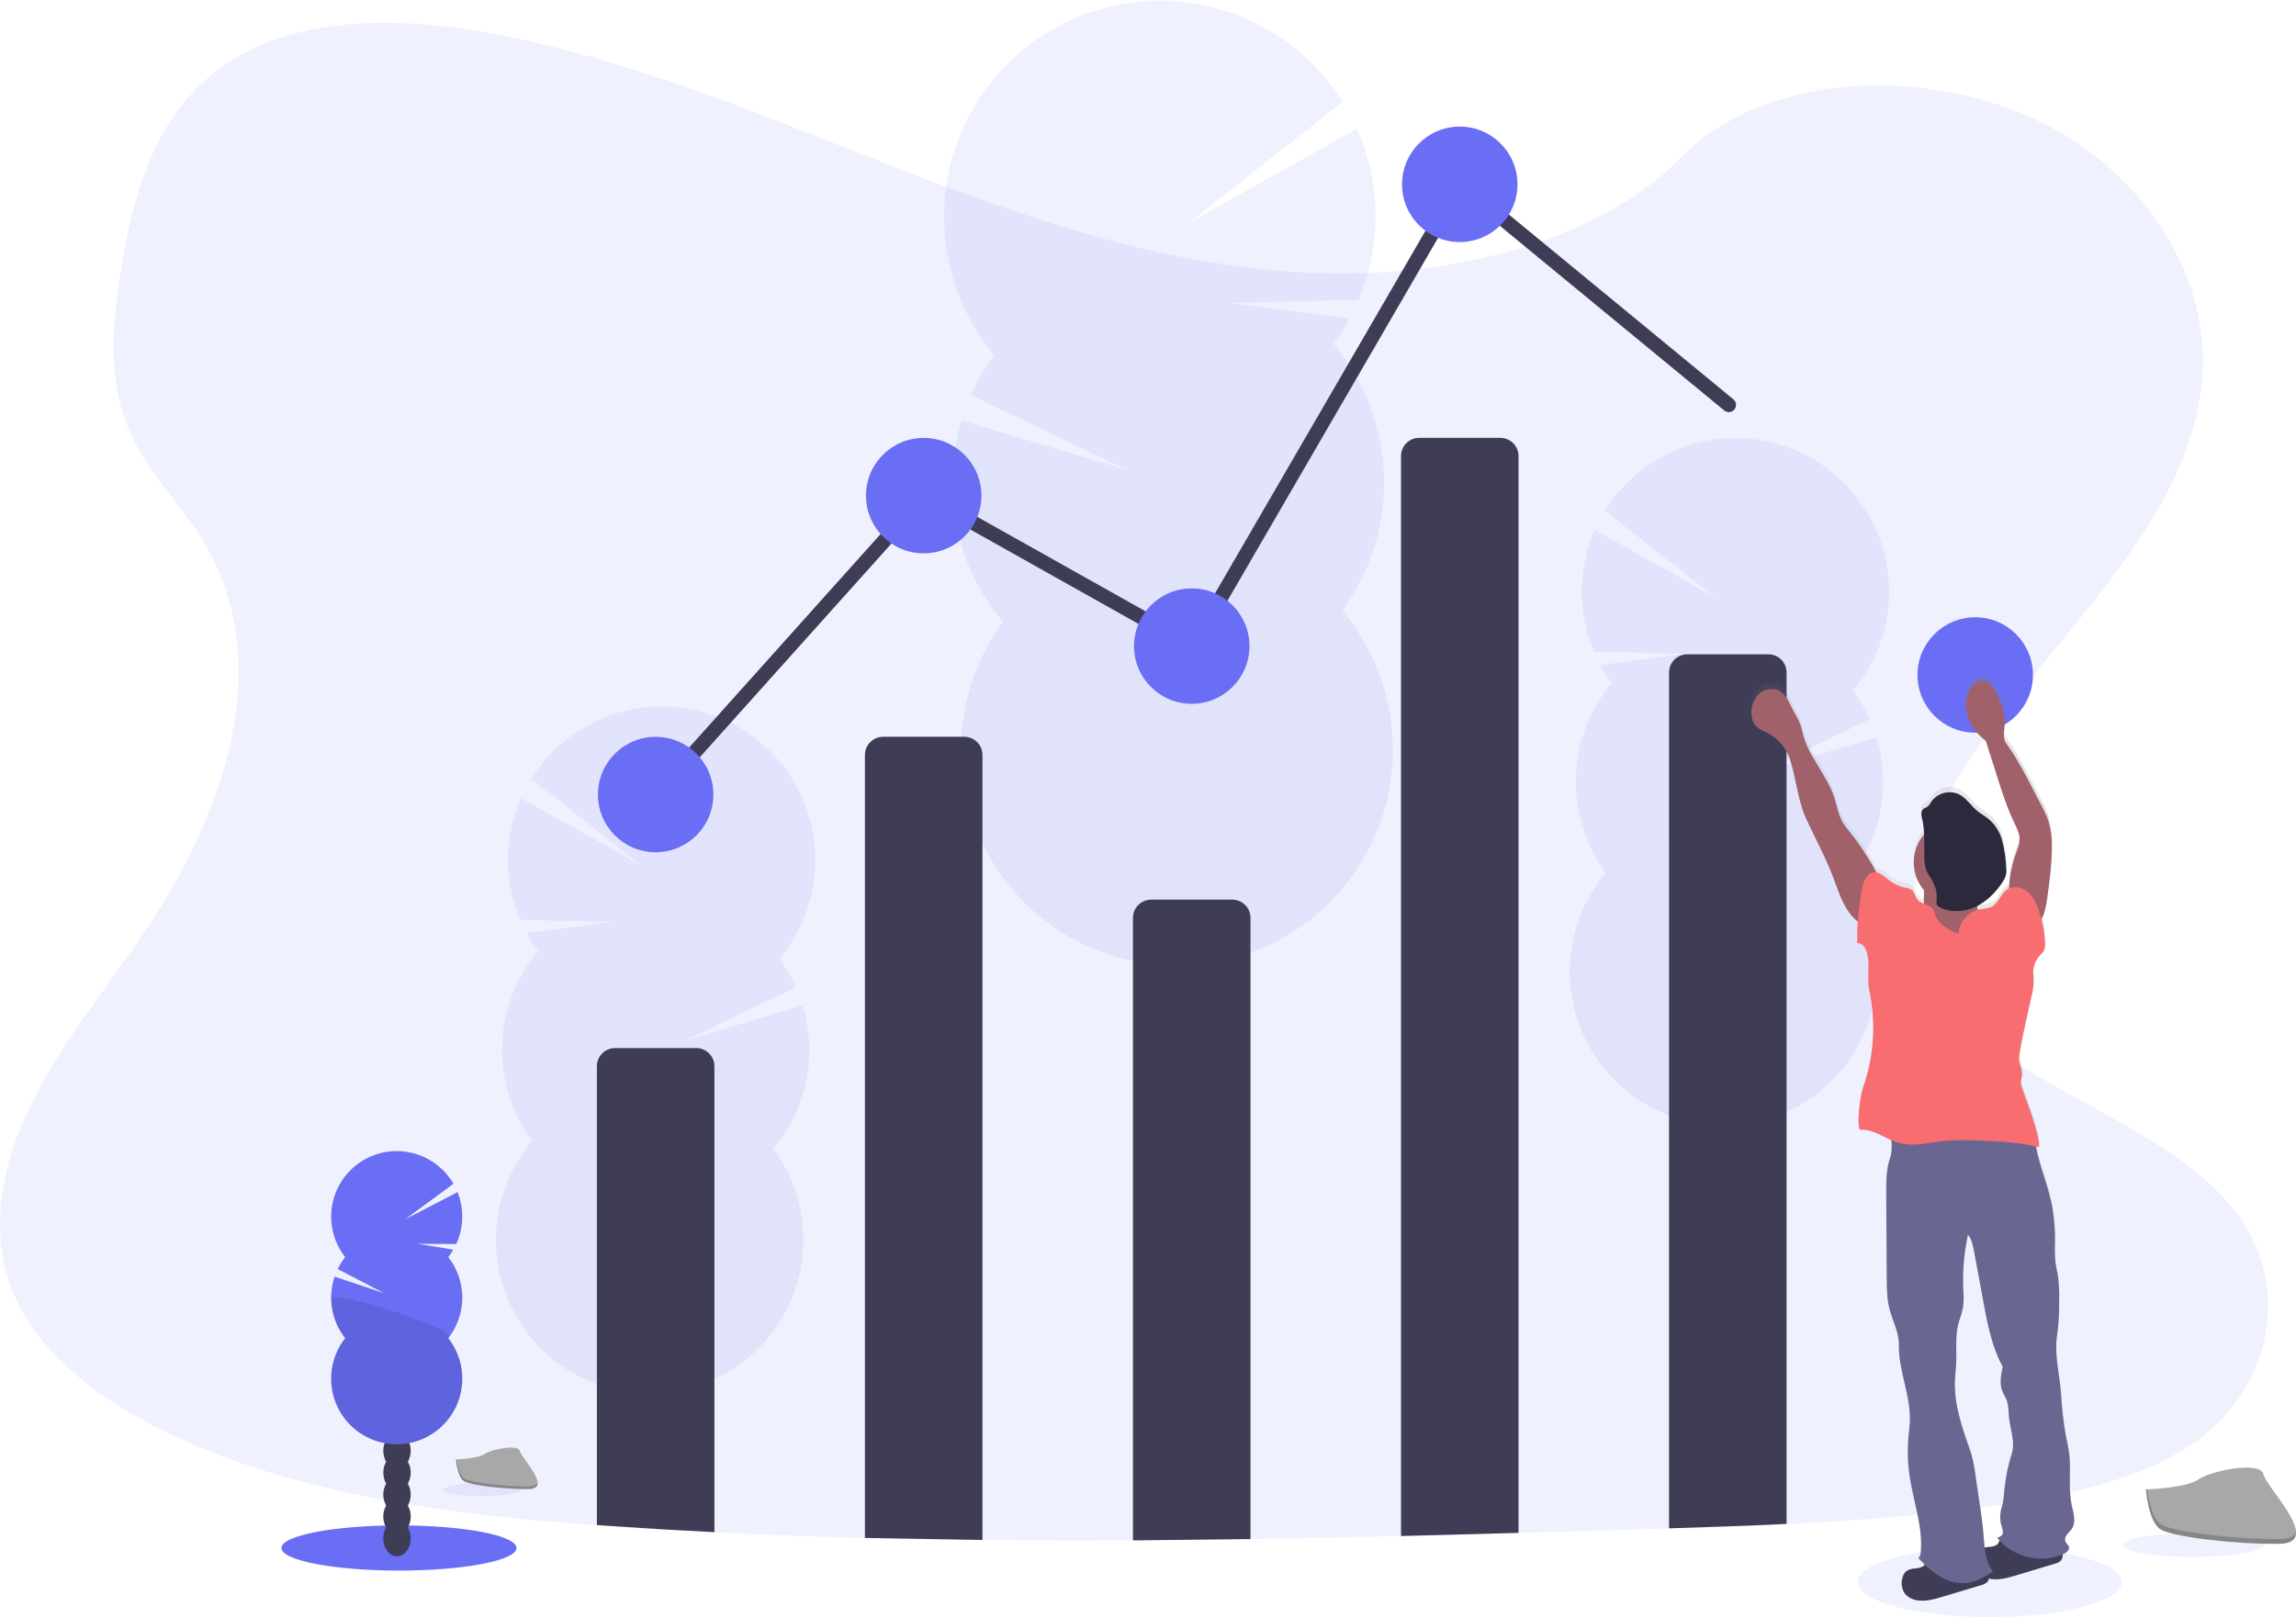
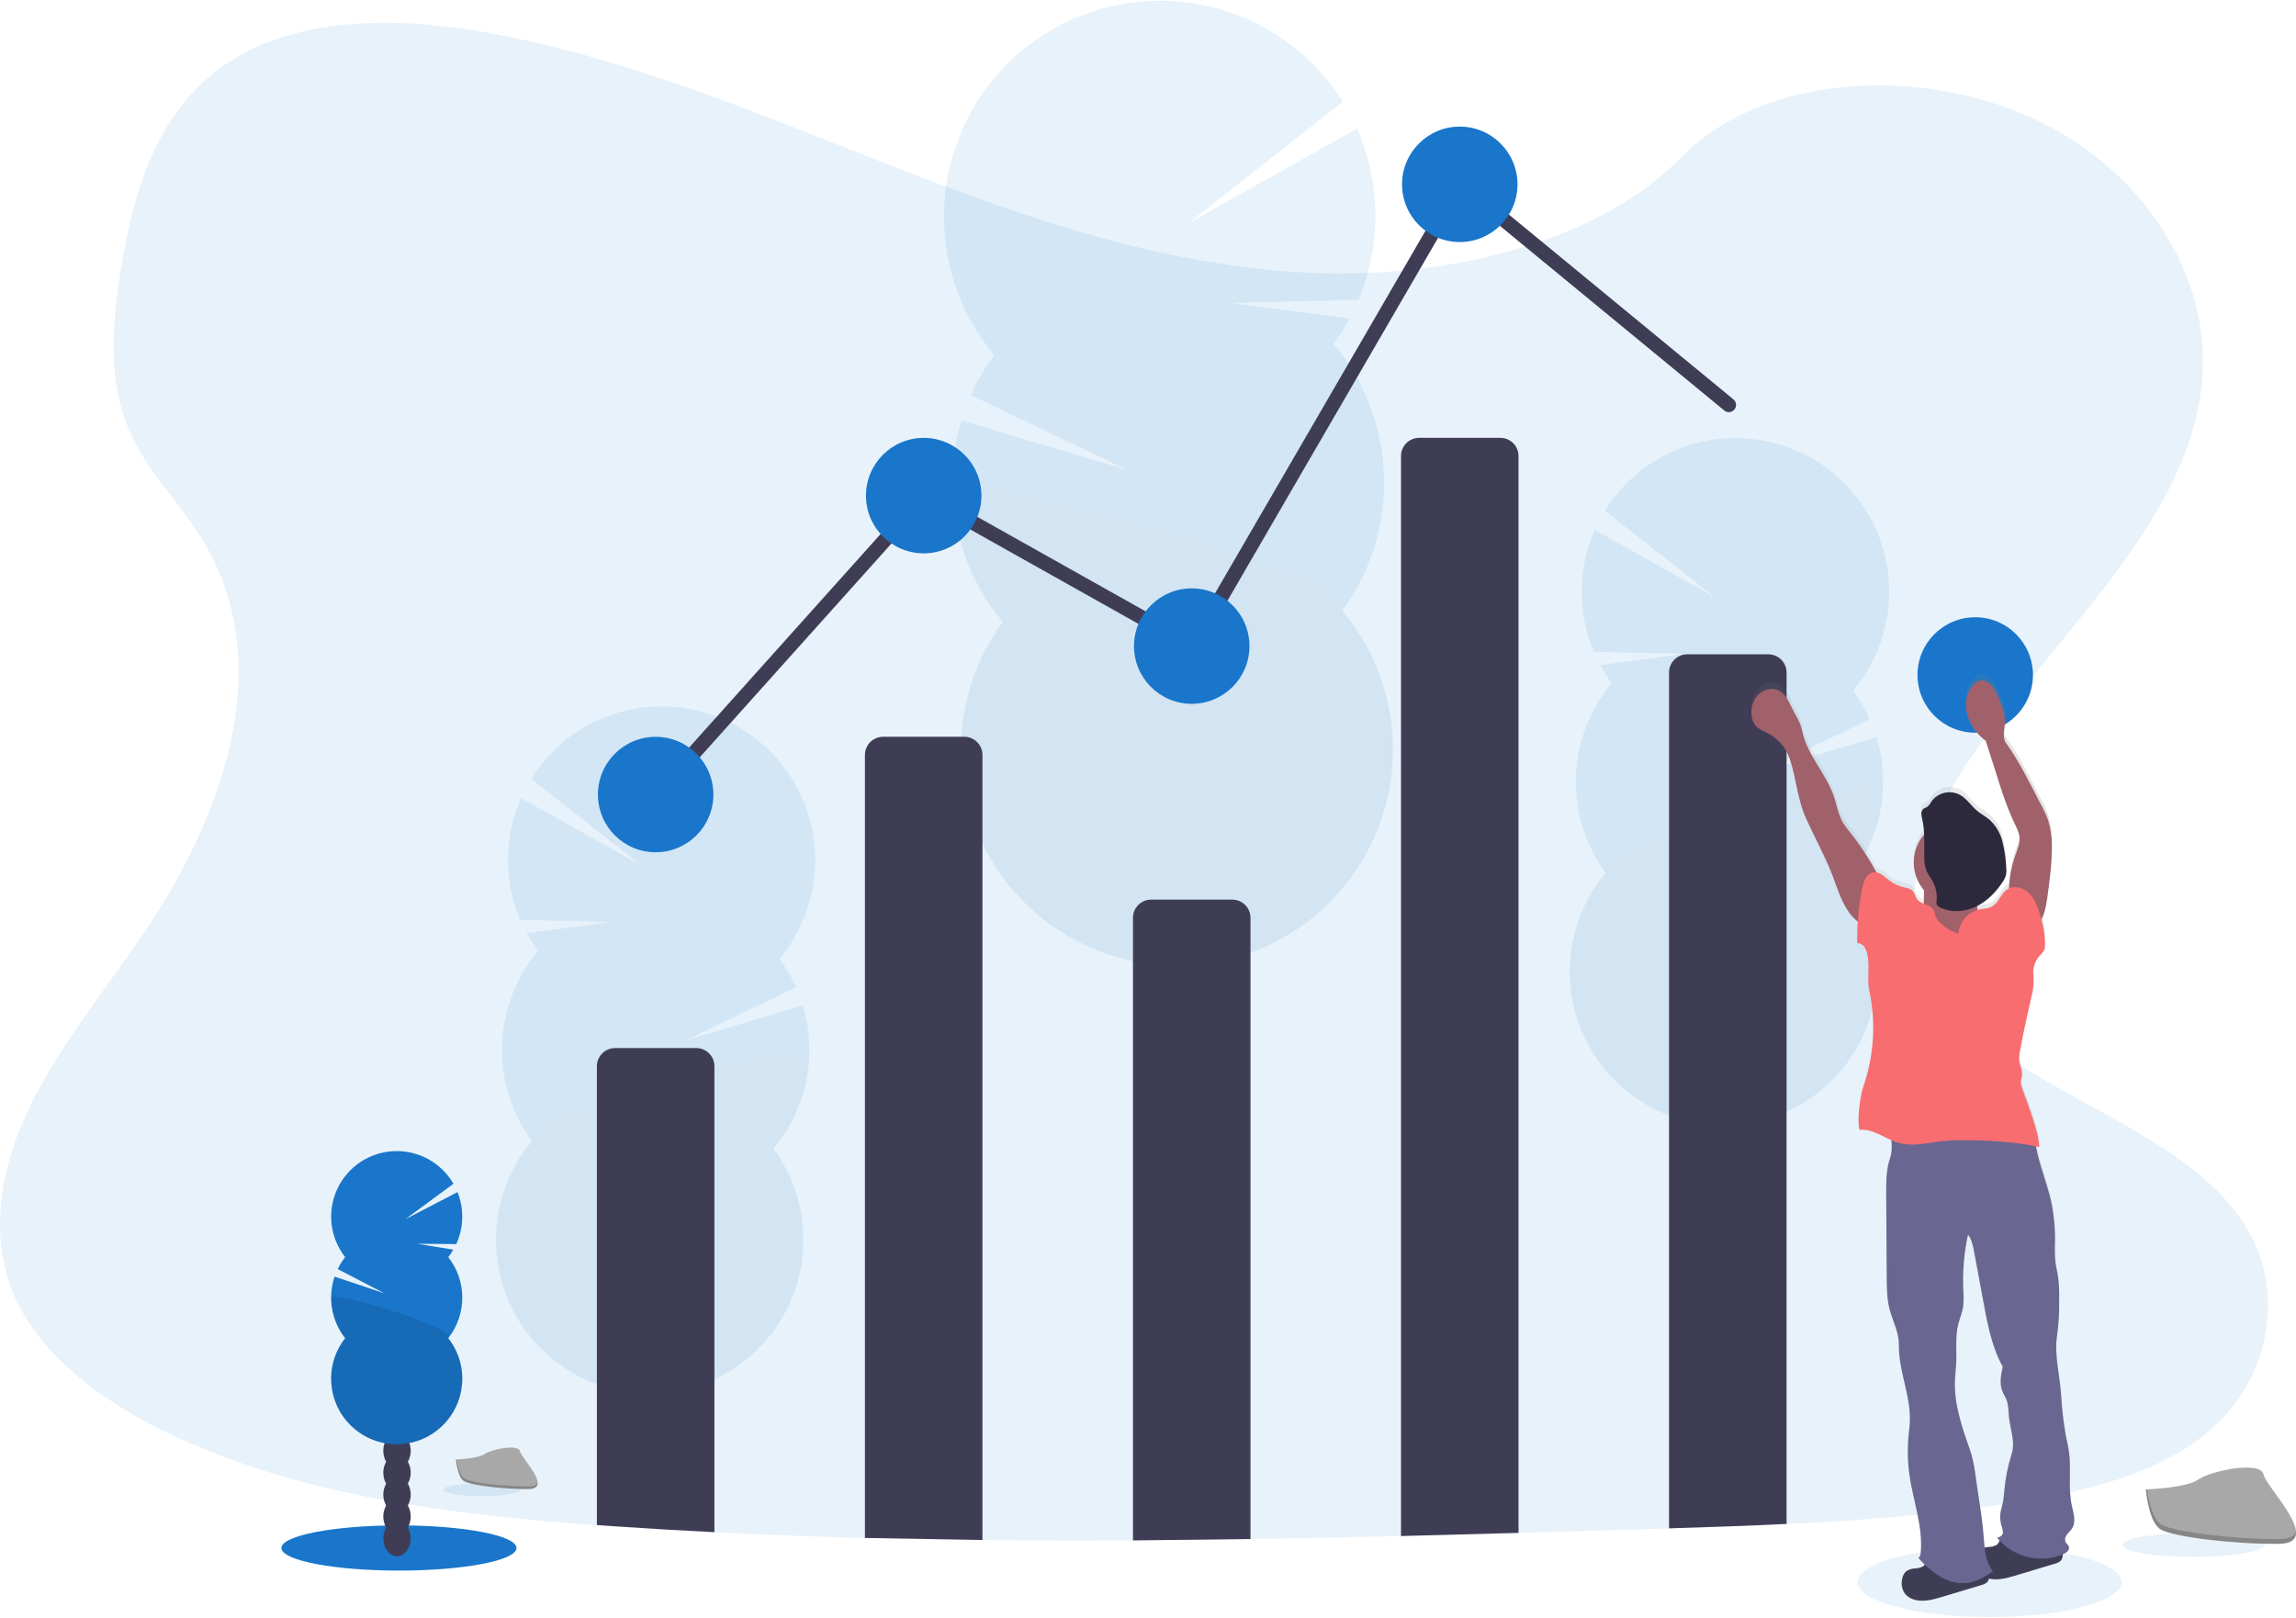
<svg xmlns="http://www.w3.org/2000/svg" id="b43bf247-fd00-4c66-86de-2f4e4870ba29" data-name="Layer 1" width="1113.58" height="784.41" viewBox="0 0 1113.58 784.41">
  <defs>
    <linearGradient id="e697e668-bf6d-4d5c-9412-9fae30629717" x1="990.77" y1="609.55" x2="1147.32" y2="609.55" gradientTransform="matrix(-1, 0, 0, 1, 2040, 0)" gradientUnits="userSpaceOnUse">
      <stop offset="0" stop-color="gray" stop-opacity="0.25" />
      <stop offset="0.54" stop-color="gray" stop-opacity="0.12" />
      <stop offset="1" stop-color="gray" stop-opacity="0.1" />
    </linearGradient>
  </defs>
-   <ellipse cx="965" cy="767.42" rx="64" ry="16.99" fill="#696ef5" opacity="0.1" />
-   <path d="M1113.76,752.68c-24.35,20.2-59,28.56-92.51,33.84l-5.64.86c-35,5.22-70.39,8-105.9,9.69-19,.92-38,1.57-57,2.15l-14.89.44q-29,.86-58.11,1.69-28.5.81-57,1.52-36.5.89-73,1.48-28.5.45-57,.62-36.51.21-73-.14-28.52-.29-57-1-36.52-.94-73-2.75-24.76-1.21-49.49-2.91l-7.51-.53c-70.77-5.1-142.81-14.25-204.74-43.17l-1.67-.79c-.83-.39-1.66-.78-2.49-1.19a224.11,224.11,0,0,1-32.56-19.09c-18.31-13.06-33.43-29-41.42-47.91-12.52-29.66-5.9-63,8.4-92S94,538.31,112.57,511c5.44-8,10.6-16.3,15.4-24.81,30-53.37,44.88-115.13,13.43-166.56a228.58,228.58,0,0,0-13.43-19c-7.67-10-15.47-20-20.74-31.07-12.29-25.76-9.65-54.73-5.17-82.25,6-36.59,17-76,51.38-98.86,35.67-23.74,86.3-22.54,130.57-14,68.83,13.19,132.36,40.8,196.49,65.7s131.31,47.67,201.82,50.12a322.09,322.09,0,0,0,45.38-1.65h0a287.81,287.81,0,0,0,59.12-12.45c27.75-9.14,53-22.89,71.72-42,40.15-40.85,115.6-43.94,170-19.27,51.91,23.54,85.48,73.36,83,123.12-2.82,55.39-44.3,100.93-82.31,147.64-4.61,5.66-9.16,11.34-13.59,17.06q-3.71,4.79-7.28,9.6h0c-4.17,5.66-8.2,11.35-12,17.11-19.42,29.53-33.15,65-19.78,96.88,7.5,17.85,21.81,31.47,39.06,43.36,38.65,26.63,92,44.55,116,81.83C1152.32,683.63,1144.66,727,1113.76,752.68Z" transform="translate(-43.21 -57.79)" fill="#696ef5" opacity="0.1" />
+   <ellipse cx="965" cy="767.42" rx="64" ry="16.99" fill="#1976ca" opacity="0.1" />
+   <path d="M1113.76,752.68c-24.35,20.2-59,28.56-92.51,33.84l-5.64.86c-35,5.22-70.39,8-105.9,9.69-19,.92-38,1.57-57,2.15l-14.89.44q-29,.86-58.11,1.69-28.5.81-57,1.52-36.5.89-73,1.48-28.5.45-57,.62-36.51.21-73-.14-28.52-.29-57-1-36.52-.94-73-2.75-24.76-1.21-49.49-2.91l-7.51-.53c-70.77-5.1-142.81-14.25-204.74-43.17l-1.67-.79c-.83-.39-1.66-.78-2.49-1.19a224.11,224.11,0,0,1-32.56-19.09c-18.31-13.06-33.43-29-41.42-47.91-12.52-29.66-5.9-63,8.4-92S94,538.31,112.57,511c5.44-8,10.6-16.3,15.4-24.81,30-53.37,44.88-115.13,13.43-166.56a228.58,228.58,0,0,0-13.43-19c-7.67-10-15.47-20-20.74-31.07-12.29-25.76-9.65-54.73-5.17-82.25,6-36.59,17-76,51.38-98.86,35.67-23.74,86.3-22.54,130.57-14,68.83,13.19,132.36,40.8,196.49,65.7s131.31,47.67,201.82,50.12a322.09,322.09,0,0,0,45.38-1.65h0a287.81,287.81,0,0,0,59.12-12.45c27.75-9.14,53-22.89,71.72-42,40.15-40.85,115.6-43.94,170-19.27,51.91,23.54,85.48,73.36,83,123.12-2.82,55.39-44.3,100.93-82.31,147.64-4.61,5.66-9.16,11.34-13.59,17.06q-3.71,4.79-7.28,9.6h0c-4.17,5.66-8.2,11.35-12,17.11-19.42,29.53-33.15,65-19.78,96.88,7.5,17.85,21.81,31.47,39.06,43.36,38.65,26.63,92,44.55,116,81.83C1152.32,683.63,1144.66,727,1113.76,752.68Z" transform="translate(-43.21 -57.79)" fill="#1976ca" opacity="0.1" />
  <g opacity="0.1">
    <path d="M598.71,607.14q.06,1.41.21,2.76,11.67-4.65,22.91-10a18.57,18.57,0,0,0,10.59-5.18c2.19-1.1,4.37-2.25,6.53-3.4a26.82,26.82,0,0,0-1.66-3c-4.21-6.65-10.61-10.81-17.66-10.58s-13.15,4.8-16.92,11.69A34.46,34.46,0,0,0,598.71,607.14Z" transform="translate(-43.21 -57.79)" fill="#3f3d56" />
    <path d="M597.56,572.17a34.57,34.57,0,0,0,5.15,17.32c4.22,6.63,10.62,10.79,17.67,10.56.49,0,1-.07,1.45-.11a18.57,18.57,0,0,0,10.59-5.18,25.47,25.47,0,0,0,4.87-6.38,35.82,35.82,0,0,0-1.14-35c-4.22-6.65-10.62-10.81-17.67-10.58s-13.14,4.8-16.91,11.69A34.47,34.47,0,0,0,597.56,572.17Z" transform="translate(-43.21 -57.79)" fill="#3f3d56" />
    <ellipse cx="618.28" cy="536.48" rx="21.87" ry="28.63" transform="translate(-60.47 -37.23) rotate(-1.88)" fill="#3f3d56" />
    <ellipse cx="617.13" cy="501.51" rx="21.87" ry="28.63" transform="translate(-59.32 -37.28) rotate(-1.88)" fill="#3f3d56" />
    <ellipse cx="615.99" cy="466.54" rx="21.87" ry="28.63" transform="translate(-58.18 -37.34) rotate(-1.88)" fill="#3f3d56" />
-     <path d="M690,224.56a104.08,104.08,0,0,0,7.74-12.25L640,204.77l62.12-1.58a104.89,104.89,0,0,0-.72-83l-81.91,45.95,75-59A104.75,104.75,0,1,0,525.38,230a105.16,105.16,0,0,0-11.31,19.48l75.81,36.28-80.36-24.06a104.8,104.8,0,0,0,20.11,97.75A104.74,104.74,0,1,0,694.19,354,104.77,104.77,0,0,0,690,224.56Z" transform="translate(-43.21 -57.79)" fill="#696ef5" />
+     <path d="M690,224.56a104.08,104.08,0,0,0,7.74-12.25L640,204.77l62.12-1.58a104.89,104.89,0,0,0-.72-83l-81.91,45.95,75-59A104.75,104.75,0,1,0,525.38,230a105.16,105.16,0,0,0-11.31,19.48l75.81,36.28-80.36-24.06a104.8,104.8,0,0,0,20.11,97.75A104.74,104.74,0,1,0,694.19,354,104.77,104.77,0,0,0,690,224.56Z" transform="translate(-43.21 -57.79)" fill="#1976ca" />
    <path d="M505.1,295.42a104.26,104.26,0,0,0,24.53,64A104.74,104.74,0,1,0,694.19,354C707.64,335.74,504.72,283.67,505.1,295.42Z" transform="translate(-43.21 -57.79)" opacity="0.1" />
  </g>
  <g opacity="0.1">
    <path d="M369.39,791.35c0,.66-.07,1.32-.15,2q-8.3-3.3-16.31-7.07a13.21,13.21,0,0,1-7.54-3.67q-2.34-1.19-4.65-2.42a18.9,18.9,0,0,1,1.18-2.12c3-4.74,7.54-7.7,12.56-7.54s9.36,3.4,12,8.3A24.5,24.5,0,0,1,369.39,791.35Z" transform="translate(-43.21 -57.79)" fill="#3f3d56" />
    <path d="M370.17,766.46a24.59,24.59,0,0,1-3.64,12.33c-3,4.72-7.55,7.69-12.56,7.53l-1-.08a13.21,13.21,0,0,1-7.54-3.67,18,18,0,0,1-3.47-4.54,25.53,25.53,0,0,1,.78-24.89c3-4.74,7.55-7.7,12.56-7.54s9.36,3.4,12.05,8.3A24.5,24.5,0,0,1,370.17,766.46Z" transform="translate(-43.21 -57.79)" fill="#3f3d56" />
    <ellipse cx="355.4" cy="741.08" rx="20.37" ry="15.56" transform="translate(-439.72 1015.15) rotate(-88.19)" fill="#3f3d56" />
    <ellipse cx="356.18" cy="716.19" rx="20.37" ry="15.56" transform="translate(-414.09 991.83) rotate(-88.19)" fill="#3f3d56" />
    <ellipse cx="356.97" cy="691.3" rx="20.37" ry="15.56" transform="translate(-388.45 968.51) rotate(-88.19)" fill="#3f3d56" />
-     <path d="M304.12,519.17a75.81,75.81,0,0,1-5.53-8.71L339.67,505,295.46,504a74.64,74.64,0,0,1,.44-59.08l58.33,32.63L300.81,435.6a74.54,74.54,0,1,1,120.42,87.26,74.43,74.43,0,0,1,8.07,13.86L375.38,562.6l57.17-17.2A74.65,74.65,0,0,1,418.33,615a74.54,74.54,0,1,1-117.12-3.7,74.54,74.54,0,0,1,2.91-92.12Z" transform="translate(-43.21 -57.79)" fill="#696ef5" />
+     <path d="M304.12,519.17a75.81,75.81,0,0,1-5.53-8.71L339.67,505,295.46,504a74.64,74.64,0,0,1,.44-59.08l58.33,32.63L300.81,435.6a74.54,74.54,0,1,1,120.42,87.26,74.43,74.43,0,0,1,8.07,13.86L375.38,562.6l57.17-17.2A74.65,74.65,0,0,1,418.33,615a74.54,74.54,0,1,1-117.12-3.7,74.54,74.54,0,0,1,2.91-92.12Z" transform="translate(-43.21 -57.79)" fill="#1976ca" />
    <path d="M435.72,569.43A74.27,74.27,0,0,1,418.33,615a74.54,74.54,0,1,1-117.12-3.7C291.62,598.3,436,561.06,435.72,569.43Z" transform="translate(-43.21 -57.79)" opacity="0.1" />
  </g>
  <g opacity="0.1">
    <path d="M890.16,661.3c0,.67-.07,1.32-.14,2q-8.31-3.3-16.31-7.07a13.26,13.26,0,0,1-7.55-3.67c-1.55-.79-3.11-1.6-4.65-2.42a20.63,20.63,0,0,1,1.18-2.12c3-4.74,7.54-7.7,12.56-7.54s9.36,3.4,12,8.3A24.5,24.5,0,0,1,890.16,661.3Z" transform="translate(-43.21 -57.79)" fill="#3f3d56" />
    <path d="M891,636.41a24.59,24.59,0,0,1-3.65,12.33c-3,4.72-7.54,7.69-12.56,7.53l-1-.08a13.26,13.26,0,0,1-7.55-3.67,18.32,18.32,0,0,1-3.47-4.54,25.53,25.53,0,0,1,.78-24.89c3-4.73,7.55-7.7,12.56-7.54s9.37,3.4,12.05,8.3A24.5,24.5,0,0,1,891,636.41Z" transform="translate(-43.21 -57.79)" fill="#3f3d56" />
    <ellipse cx="876.17" cy="611.03" rx="20.37" ry="15.56" transform="translate(194.62 1409.71) rotate(-88.19)" fill="#3f3d56" />
    <ellipse cx="876.96" cy="586.14" rx="20.37" ry="15.56" transform="translate(220.26 1386.4) rotate(-88.19)" fill="#3f3d56" />
    <ellipse cx="877.74" cy="561.26" rx="20.37" ry="15.56" transform="translate(245.89 1363.08) rotate(-88.19)" fill="#3f3d56" />
-     <path d="M824.89,389.12a73.57,73.57,0,0,1-5.52-8.71L860.45,375l-44.21-1.07a74.7,74.7,0,0,1,.43-59.08L875,347.48l-53.42-41.93A74.55,74.55,0,1,1,942,392.81a74.39,74.39,0,0,1,8.06,13.86l-53.92,25.88,57.17-17.2a74.57,74.57,0,0,1-14.22,69.59A74.53,74.53,0,1,1,822,481.24a74.54,74.54,0,0,1,2.91-92.12Z" transform="translate(-43.21 -57.79)" fill="#696ef5" />
+     <path d="M824.89,389.12a73.57,73.57,0,0,1-5.52-8.71L860.45,375l-44.21-1.07a74.7,74.7,0,0,1,.43-59.08L875,347.48l-53.42-41.93A74.55,74.55,0,1,1,942,392.81a74.39,74.39,0,0,1,8.06,13.86l-53.92,25.88,57.17-17.2a74.57,74.57,0,0,1-14.22,69.59A74.53,74.53,0,1,1,822,481.24a74.54,74.54,0,0,1,2.91-92.12Z" transform="translate(-43.21 -57.79)" fill="#1976ca" />
    <path d="M956.5,439.38a74.2,74.2,0,0,1-17.4,45.56A74.53,74.53,0,1,1,822,481.24C812.4,468.25,956.76,431,956.5,439.38Z" transform="translate(-43.21 -57.79)" opacity="0.1" />
  </g>
-   <ellipse cx="193.5" cy="750.89" rx="57.01" ry="10.96" fill="#696ef5" />
+   <ellipse cx="193.5" cy="750.89" rx="57.01" ry="10.96" fill="#1976ca" />
  <ellipse cx="192.55" cy="746.23" rx="6.64" ry="8.69" fill="#3f3d56" />
  <ellipse cx="192.55" cy="735.61" rx="6.64" ry="8.69" fill="#3f3d56" />
  <ellipse cx="192.55" cy="724.99" rx="6.64" ry="8.69" fill="#3f3d56" />
  <ellipse cx="192.55" cy="714.37" rx="6.64" ry="8.69" fill="#3f3d56" />
  <ellipse cx="192.55" cy="703.75" rx="6.64" ry="8.69" fill="#3f3d56" />
  <ellipse cx="192.55" cy="693.13" rx="6.64" ry="8.69" fill="#3f3d56" />
  <ellipse cx="192.55" cy="682.51" rx="6.64" ry="8.69" fill="#3f3d56" />
-   <path d="M260.61,667.62a32.32,32.32,0,0,0,2.47-3.64l-17.44-2.87,18.86.15a31.89,31.89,0,0,0,.61-25.2L239.8,649.19,263.14,632a31.8,31.8,0,1,0-52.52,35.59,32,32,0,0,0-3.62,5.8l22.64,11.76-24.14-8.1a31.82,31.82,0,0,0,5.12,29.86,31.8,31.8,0,1,0,50,0,31.82,31.82,0,0,0,0-39.32Z" transform="translate(-43.21 -57.79)" fill="#696ef5" />
+   <path d="M260.61,667.62a32.32,32.32,0,0,0,2.47-3.64l-17.44-2.87,18.86.15a31.89,31.89,0,0,0,.61-25.2L239.8,649.19,263.14,632a31.8,31.8,0,1,0-52.52,35.59,32,32,0,0,0-3.62,5.8l22.64,11.76-24.14-8.1a31.82,31.82,0,0,0,5.12,29.86,31.8,31.8,0,1,0,50,0,31.82,31.82,0,0,0,0-39.32Z" transform="translate(-43.21 -57.79)" fill="#1976ca" />
  <path d="M203.82,687.28a31.67,31.67,0,0,0,6.8,19.66,31.8,31.8,0,1,0,50,0C264.87,701.53,203.82,683.71,203.82,687.28Z" transform="translate(-43.21 -57.79)" opacity="0.1" />
  <path d="M389.71,575v226q-24.76-1.21-49.49-2.91l-7.51-.53V575a8.82,8.82,0,0,1,8.82-8.82h39.36A8.82,8.82,0,0,1,389.71,575Z" transform="translate(-43.21 -57.79)" fill="#3f3d56" />
  <path d="M462.71,803.81V424a8.82,8.82,0,0,1,8.82-8.82h39.36a8.82,8.82,0,0,1,8.82,8.82v380.8Z" transform="translate(-43.21 -57.79)" fill="#3f3d56" />
  <path d="M592.71,805V503a8.82,8.82,0,0,1,8.82-8.82h39.36a8.82,8.82,0,0,1,8.82,8.82V804.35Z" transform="translate(-43.21 -57.79)" fill="#3f3d56" />
  <path d="M779.71,279V801.35q-28.5.81-57,1.52V279a8.82,8.82,0,0,1,8.82-8.82h39.36A8.82,8.82,0,0,1,779.71,279Z" transform="translate(-43.21 -57.79)" fill="#3f3d56" />
  <path d="M909.71,384v413c-19,.92-38,1.57-57,2.15V384a8.82,8.82,0,0,1,8.82-8.82h39.36A8.82,8.82,0,0,1,909.71,384Z" transform="translate(-43.21 -57.79)" fill="#3f3d56" />
  <polyline points="318.5 385.41 448.5 240.41 578.5 313.41 708.5 89.41 838.5 196.41" fill="none" stroke="#3f3d56" stroke-linecap="round" stroke-miterlimit="10" stroke-width="7" />
-   <circle cx="318" cy="385.41" r="28" fill="#696ef5" />
-   <circle cx="448" cy="240.41" r="28" fill="#696ef5" />
-   <circle cx="578" cy="313.41" r="28" fill="#696ef5" />
-   <circle cx="708" cy="89.41" r="28" fill="#696ef5" />
-   <circle cx="958" cy="327.41" r="28" fill="#696ef5" />
-   <ellipse cx="233.68" cy="722.61" rx="18.68" ry="3.16" fill="#696ef5" opacity="0.1" />
+   <circle cx="318" cy="385.41" r="28" fill="#1976ca" />
+   <circle cx="448" cy="240.41" r="28" fill="#1976ca" />
+   <circle cx="578" cy="313.41" r="28" fill="#1976ca" />
+   <circle cx="708" cy="89.41" r="28" fill="#1976ca" />
+   <circle cx="958" cy="327.41" r="28" fill="#1976ca" />
+   <ellipse cx="233.68" cy="722.61" rx="18.68" ry="3.16" fill="#1976ca" opacity="0.1" />
  <path d="M264.35,765.73s10.65-.33,13.86-2.62,16.39-5,17.19-1.35,16,18.24,4,18.34-27.95-1.88-31.15-3.83S264.35,765.73,264.35,765.73Z" transform="translate(-43.21 -57.79)" fill="#a8a8a8" />
  <path d="M299.59,778.82c-12,.1-27.94-1.87-31.15-3.82-2.44-1.49-3.41-6.82-3.74-9.28h-.35s.67,8.59,3.88,10.54,19.12,3.93,31.15,3.83c3.47,0,4.67-1.26,4.6-3.09C303.5,778.11,302.18,778.8,299.59,778.82Z" transform="translate(-43.21 -57.79)" opacity="0.2" />
-   <ellipse cx="1063.8" cy="749.41" rx="34.31" ry="5.8" fill="#696ef5" opacity="0.1" />
+   <ellipse cx="1063.8" cy="749.41" rx="34.31" ry="5.8" fill="#1976ca" opacity="0.1" />
  <path d="M1084,780.25s19.57-.6,25.47-4.8,30.1-9.21,31.56-2.48,29.42,33.5,7.32,33.68-51.34-3.44-57.23-7S1084,780.25,1084,780.25Z" transform="translate(-43.21 -57.79)" fill="#a8a8a8" />
  <path d="M1148.72,804.31c-22.1.18-51.34-3.44-57.23-7-4.48-2.73-6.27-12.53-6.87-17l-.65,0s1.24,15.79,7.12,19.37,35.14,7.21,57.23,7c6.38,0,8.58-2.32,8.46-5.68C1155.89,803,1153.46,804.27,1148.72,804.31Z" transform="translate(-43.21 -57.79)" opacity="0.2" />
  <path d="M892.81,402.37a9,9,0,0,0,2,4.77c1.45,1.64,3.62,2.39,5.57,3.37a22,22,0,0,1,10.76,12.37c3.33,9.72,3.76,20,8,29.38s9.22,18.39,12.88,28c2.08,5.45,3.74,11.12,6.79,16.08a24.94,24.94,0,0,0,5.57,6.41c-.23,3.52-.32,7-.3,10.52a4,4,0,0,1,3.42,1.8,10.41,10.41,0,0,1,1.5,3.75c1.37,5.67-.32,11.71.91,17.41a88.56,88.56,0,0,1-3,47.64c-1.37,3.88-3.09,16.72-1.63,20.57,5.44-.55,10.26,2.79,15.35,5a21.12,21.12,0,0,1-.72,9c-1.83,5.27-1.82,11-1.79,16.57l.25,41.26c0,5.23.07,10.53,1.38,15.6,1.49,5.71,4.62,11.53,4.52,17.43C964,722,970,734.1,969.52,746.7c-.09,2.42-.42,4.82-.65,7.22a82.14,82.14,0,0,0,.48,19.19c1.82,12.66,6.63,25.11,5.43,37.84-.08.86-.37,2-1.18,2.33,1,1.13,2.06,2.25,3.14,3.32a2.85,2.85,0,0,1-.87.91,8.84,8.84,0,0,1-3.82,1,8.09,8.09,0,0,0-4.37,1.42,6.29,6.29,0,0,0-1.82,3.34,9,9,0,0,0,1.2,7.48,8.35,8.35,0,0,0,3.39,2.54c4.62,2,9.92.55,14.74-.91l18.88-5.72a6.36,6.36,0,0,0,3.07-1.6,3.36,3.36,0,0,0,.75-1.62c4.17,1,8.75-.23,13-1.5l18.88-5.73a6.27,6.27,0,0,0,3.07-1.6,3.66,3.66,0,0,0,.77-3c.14-.06.28-.1.42-.17,1.44-.65,3-1.92,2.65-3.45-.25-1-1.25-1.58-1.68-2.5a3.61,3.61,0,0,1,.7-3.53c.74-1,1.74-1.83,2.42-2.88,2.18-3.34.7-7.73-.12-11.64-1.77-8.35-.13-17.07-1.25-25.53-.38-2.85-1.07-5.65-1.62-8.48a173.29,173.29,0,0,1-2.31-20.22c-.72-9.68-3.41-19.22-1.87-28.82a111.93,111.93,0,0,0,.95-17,74,74,0,0,0-.47-10.84c-.39-2.68-1.08-5.31-1.38-8a72.52,72.52,0,0,1-.16-9.09,89.92,89.92,0,0,0-1.86-20.12c-2-9.09-5.76-17.79-7.36-26.9.54.12,1.08.24,1.6.38.06-7-6.07-22.22-8.34-28.86a8.39,8.39,0,0,1-.6-2.55,27.51,27.51,0,0,1,.63-3.43c.29-2.42-1-4.72-1.35-7.14a16.75,16.75,0,0,1,.37-5.08c1.61-8.95,3.61-17.83,5.61-26.7a28.44,28.44,0,0,0,.89-9.87,12.39,12.39,0,0,1,3-9.83,11.66,11.66,0,0,0,2.22-2.79,7.08,7.08,0,0,0,.44-2.79,44.83,44.83,0,0,0-1.8-12.15c1.76-3.19,2.41-7.11,2.92-10.81,1.12-8.17,2.24-16.38,2.2-24.63a41.75,41.75,0,0,0-1.8-13,51.59,51.59,0,0,0-3.42-7.54c-5.26-10.13-10.29-20.79-16.93-30.07-2-2.82-.74-6.71-.6-10.19.15-4.2-1.51-8.23-3.14-12.09a19.84,19.84,0,0,0-3.76-6.47,6.11,6.11,0,0,0-4.4-2,6.63,6.63,0,0,0-4.69,2.87,15.47,15.47,0,0,0-2.81,11.57,22.37,22.37,0,0,0,5.09,10.93,24.77,24.77,0,0,0,4.39,4.17q2.48,7.88,5,15.75c2.64,8.35,5.28,16.74,9,24.64,1.09,2.29,2.29,4.62,2.42,7.15.14,2.73-1,5.33-1.91,7.9a55.75,55.75,0,0,0-3.22,16.66,5.73,5.73,0,0,0-.84.46c-3.15,2.06-4.14,6.55-7.42,8.39-1.91,1.07-4.23,1-6.37,1.49-.19,0-.38.1-.58.16-.08-.4-.16-.79-.21-1.2a3.23,3.23,0,0,1,0-.77,33.59,33.59,0,0,0,12.43-11.84,10.83,10.83,0,0,0,1.47-3,11.6,11.6,0,0,0,.15-3.9,62.24,62.24,0,0,0-1.85-12.85,21.37,21.37,0,0,0-6.69-10.89c-1.64-1.32-3.53-2.31-5.16-3.64-3.18-2.57-5.36-6.37-9-8.28A10.83,10.83,0,0,0,980,444.12a7.89,7.89,0,0,1-2,2.54,20.55,20.55,0,0,0-1.86,1c-1.1.88-1.16,2.57-.8,3.94a41,41,0,0,1,1.14,8.59,21,21,0,0,0-.06,27.17c0,1.86,0,3.72-.07,5.58,0,.35,0,.71-.07,1.06a7.21,7.21,0,0,1-3-2c-1.12-1.4-1.32-3.46-2.69-4.61a7.59,7.59,0,0,0-3.28-1.2,20.37,20.37,0,0,1-8-3.79c-1.85-1.43-3.77-3.26-5.93-3.68a131.57,131.57,0,0,0-13-19.84,38.65,38.65,0,0,1-3.4-4.67c-2.15-3.75-2.79-8.16-4.15-12.27-3.8-11.52-13.28-20.76-15.59-32.68-.84-4.32-3.58-8.08-5.46-12.06-1.27-2.69-2.67-5.53-5.21-7.07-3.27-2-7.79-1.08-10.51,1.61A12.63,12.63,0,0,0,892.81,402.37Zm118.73,404.69a8.84,8.84,0,0,1-3.82,1,18.43,18.43,0,0,0-2,.32c-.25-2.1-.39-4.23-.55-6.3-.53-6.79-1.59-13.53-2.64-20.26-1.1-7-1.62-14.66-4-21.38-3.83-10.94-7.71-22.21-7.22-33.8.11-2.63.44-5.24.58-7.86.32-6.49-.59-13.12,1-19.43.71-2.87,1.92-5.61,2.38-8.53a40.49,40.49,0,0,0,.1-7.94,105.53,105.53,0,0,1,2.27-27.35c1.86,2.43,2.47,5.57,3,8.58l3.75,20.34c2.23,12.07,4.2,24.87,10.11,35.61-.83,3.87-1.65,8-.28,11.7.59,1.6,1.56,3,2.16,4.62,1,2.69.86,5.65,1.16,8.5.65,6,3.13,11.9,1.31,17.69a86.29,86.29,0,0,0-3.63,18.36,44.71,44.71,0,0,1-.6,5.17c-.32,1.54-.84,3-1.13,4.58a15.17,15.17,0,0,0,.29,6.67,13.62,13.62,0,0,1,.82,3.75c0,1.28-1.57,2.2-2.83,2.4.37.48.77.94,1.18,1.39A4.38,4.38,0,0,1,1011.54,807.06Z" transform="translate(-43.21 -57.79)" fill="url(#e697e668-bf6d-4d5c-9412-9fae30629717)" />
  <path d="M972.05,818.6a8.09,8.09,0,0,0-4.37,1.42,6.16,6.16,0,0,0-1.82,3.32,8.88,8.88,0,0,0,1.2,7.42,8.33,8.33,0,0,0,3.39,2.53c4.62,2,9.92.54,14.74-.91l18.88-5.68a6.34,6.34,0,0,0,3.07-1.59,4.17,4.17,0,0,0,.08-4.86,9.44,9.44,0,0,0-4-3.19c-5.87-2.86-12.49-3.51-18.94-3.63-2.4,0-4.77-.58-6.4,1.27-.86,1-.7,2.07-2,2.92A9,9,0,0,1,972.05,818.6Z" transform="translate(-43.21 -57.79)" fill="#3f3d56" />
  <path d="M1007.72,808.22a8.17,8.17,0,0,0-4.37,1.42,6.2,6.2,0,0,0-1.82,3.32,8.91,8.91,0,0,0,1.2,7.43,8.4,8.4,0,0,0,3.39,2.52c4.63,2,9.92.55,14.74-.9l18.88-5.69a6.34,6.34,0,0,0,3.07-1.59,4.16,4.16,0,0,0,.08-4.85,9.47,9.47,0,0,0-4-3.19c-5.88-2.86-12.5-3.52-18.95-3.64-2.4,0-4.76-.57-6.4,1.28-.86,1-.7,2.06-2,2.91A8.7,8.7,0,0,1,1007.72,808.22Z" transform="translate(-43.21 -57.79)" fill="#3f3d56" />
  <path d="M991.31,603.32a232.59,232.59,0,0,1,33.49-.94,6.66,6.66,0,0,1,2.17.34c2.46,1,2.84,4.22,3.07,6.85,1,10.68,5.66,20.63,8,31.09a88.83,88.83,0,0,1,1.86,20,71.72,71.72,0,0,0,.16,9c.3,2.67,1,5.29,1.38,7.95a73,73,0,0,1,.47,10.77,110.49,110.49,0,0,1-.95,16.87c-1.54,9.53,1.15,19,1.87,28.64A170.93,170.93,0,0,0,1045.1,754c.55,2.81,1.24,5.59,1.62,8.42,1.12,8.41-.52,17.07,1.25,25.37.82,3.88,2.3,8.24.12,11.56-.68,1-1.68,1.85-2.42,2.86a3.57,3.57,0,0,0-.7,3.51c.43.91,1.43,1.51,1.68,2.48.39,1.53-1.21,2.78-2.65,3.43-10.85,4.9-24.84,1.45-32.16-7.94,1.26-.2,2.8-1.11,2.83-2.39a13.5,13.5,0,0,0-.82-3.72,15,15,0,0,1-.29-6.62c.29-1.54.81-3,1.13-4.55a44.2,44.2,0,0,0,.6-5.14,85.21,85.21,0,0,1,3.63-18.24c1.82-5.75-.66-11.57-1.31-17.57-.3-2.84-.17-5.77-1.16-8.45-.6-1.58-1.57-3-2.16-4.58-1.37-3.69-.55-7.79.28-11.63-5.91-10.67-7.88-23.39-10.11-35.38l-3.75-20.2c-.56-3-1.17-6.11-3-8.53a104.16,104.16,0,0,0-2.27,27.17,40,40,0,0,1-.1,7.89c-.46,2.9-1.67,5.63-2.38,8.47-1.55,6.27-.64,12.85-1,19.3-.14,2.61-.47,5.2-.58,7.81-.49,11.52,3.39,22.72,7.22,33.59,2.35,6.67,2.87,14.25,4,21.23,1,6.69,2.11,13.38,2.64,20.13.49,6.2.71,12.91,4.57,17.78-3.53,2.29-7.17,4.62-11.3,5.41a20.86,20.86,0,0,1-13.92-2.7,43.79,43.79,0,0,1-11-9.35c.81-.28,1.1-1.46,1.18-2.31,1.2-12.66-3.61-25-5.43-37.6a81,81,0,0,1-.48-19.06c.23-2.39.56-4.78.65-7.18.48-12.51-5.55-24.56-5.33-37.08.1-5.87-3-11.65-4.52-17.32-1.31-5-1.35-10.3-1.38-15.5l-.25-41c0-5.54,0-11.22,1.79-16.45,2.2-6.3-.32-13.53-.7-20.19A83.22,83.22,0,0,0,991.31,603.32Z" transform="translate(-43.21 -57.79)" fill="#696791" />
  <path d="M955.66,485.52a130.66,130.66,0,0,0-15.31-24.17,38.33,38.33,0,0,1-3.4-4.64c-2.15-3.73-2.79-8.11-4.15-12.19-3.8-11.44-13.28-20.63-15.59-32.46-.84-4.3-3.58-8-5.46-12-1.27-2.67-2.67-5.49-5.21-7-3.27-2-7.79-1.08-10.51,1.6a12.49,12.49,0,0,0-3.22,10.55,8.93,8.93,0,0,0,2,4.74c1.45,1.63,3.62,2.37,5.57,3.35a21.88,21.88,0,0,1,10.76,12.29c3.33,9.65,3.76,19.87,8,29.19s9.22,18.26,12.88,27.79c2.08,5.41,3.74,11,6.79,16s7.81,9.19,13.56,9.94A33.45,33.45,0,0,1,954,497.83C955.25,493.89,957.47,489.25,955.66,485.52Z" transform="translate(-43.21 -57.79)" fill="#a0616a" />
  <path d="M1017.57,493a55.26,55.26,0,0,1,3.25-20.78c.92-2.55,2-5.14,1.91-7.85-.13-2.52-1.33-4.83-2.42-7.11-3.76-7.85-6.4-16.17-9-24.47l-5-15.65a24.31,24.31,0,0,1-4.39-4.15,22.1,22.1,0,0,1-5.09-10.86,15.25,15.25,0,0,1,2.81-11.48,6.65,6.65,0,0,1,4.69-2.86,6.14,6.14,0,0,1,4.4,2,19.71,19.71,0,0,1,3.76,6.42c1.63,3.84,3.29,7.84,3.14,12-.14,3.46-1.43,7.32.6,10.13,6.64,9.22,11.67,19.81,16.93,29.88a50.56,50.56,0,0,1,3.42,7.49,41.19,41.19,0,0,1,1.8,12.94c0,8.19-1.08,16.35-2.2,24.47-.71,5.09-1.64,10.63-5.49,14C1026.69,502,1022.67,497,1017.57,493Z" transform="translate(-43.21 -57.79)" fill="#a0616a" />
  <circle cx="948.92" cy="418.36" r="20.75" fill="#a0616a" />
  <path d="M1002.18,498c.5,3.75,2.51,7.11,4.47,10.35,1.18,2,2.69,4.13,5,4.35a100.79,100.79,0,0,1-18.85,7.58,21.32,21.32,0,0,1-6.88,1.11,16.83,16.83,0,0,1-5.73-1.47A28.49,28.49,0,0,1,964,501a37.6,37.6,0,0,0,7.71-.59,5.67,5.67,0,0,0,3.78-1.86,6,6,0,0,0,.78-3.34c.1-3.46.11-6.93,0-10.39a41,41,0,0,1,15.08,1.86c2,.65,4,1.43,6,1.94,1.26.32,4.73,0,5.66.73C1004.54,490.38,1001.83,495.45,1002.18,498Z" transform="translate(-43.21 -57.79)" fill="#a0616a" />
  <path d="M993.06,510.61A13.06,13.06,0,0,1,1003,499c2.14-.48,4.46-.42,6.37-1.48,3.28-1.83,4.27-6.29,7.42-8.34s7.62-.91,10.36,1.68,4.13,6.28,5.25,9.89a50.06,50.06,0,0,1,2.69,15.15,7,7,0,0,1-.44,2.77,11.56,11.56,0,0,1-2.22,2.77,12.26,12.26,0,0,0-3,9.77,28,28,0,0,1-.89,9.8c-2,8.82-4,17.63-5.61,26.53a16.47,16.47,0,0,0-.37,5c.31,2.41,1.64,4.69,1.35,7.1a26.87,26.87,0,0,0-.63,3.41,8.27,8.27,0,0,0,.6,2.53c2.27,6.59,8.4,21.69,8.34,28.67-10.65-2.73-26.35-3.34-37.35-3.39a83.11,83.11,0,0,0-9.06.4c-7.23.78-14.63,2.89-21.64.94-6.51-1.81-12.27-7-19-6.35-1.46-3.82.26-16.57,1.63-20.43a87.44,87.44,0,0,0,3-47.33c-1.23-5.66.46-11.67-.91-17.29a10.31,10.31,0,0,0-1.5-3.73,4,4,0,0,0-3.42-1.79,127.39,127.39,0,0,1,2.5-26.93c.66-3.15,2-6.87,5.23-7.41,2.86-.49,5.26,1.93,7.56,3.7a20.31,20.31,0,0,0,8,3.76,7.59,7.59,0,0,1,3.28,1.2c1.37,1.14,1.57,3.19,2.69,4.58,2,2.49,6.47,2.28,7.89,5.15a19.61,19.61,0,0,1,.75,2.62,9.62,9.62,0,0,0,3.3,4.26A18.56,18.56,0,0,0,993.06,510.61Z" transform="translate(-43.21 -57.79)" fill="#f86d70" />
  <path d="M975.27,454.09c-.36-1.37-.3-3,.8-3.92.55-.43,1.27-.59,1.86-1a8,8,0,0,0,2-2.53,10.86,10.86,0,0,1,13.59-3.45c3.61,1.89,5.79,5.67,9,8.22,1.63,1.32,3.52,2.3,5.16,3.62a21.21,21.21,0,0,1,6.69,10.82,61.39,61.39,0,0,1,1.85,12.76,11.48,11.48,0,0,1-.15,3.88,10.86,10.86,0,0,1-1.47,3c-3.3,5-7.65,9.54-13.1,12.12s-12.08,3-17.46.3a3,3,0,0,1-1.34-1.07,3.85,3.85,0,0,1-.21-2.31,15.81,15.81,0,0,0-1.74-8.85c-1-2-2.5-3.72-3.3-5.79a20.17,20.17,0,0,1-.94-7.18C976.42,466.42,976.85,460.15,975.27,454.09Z" transform="translate(-43.21 -57.79)" fill="#2d293d" />
</svg>
